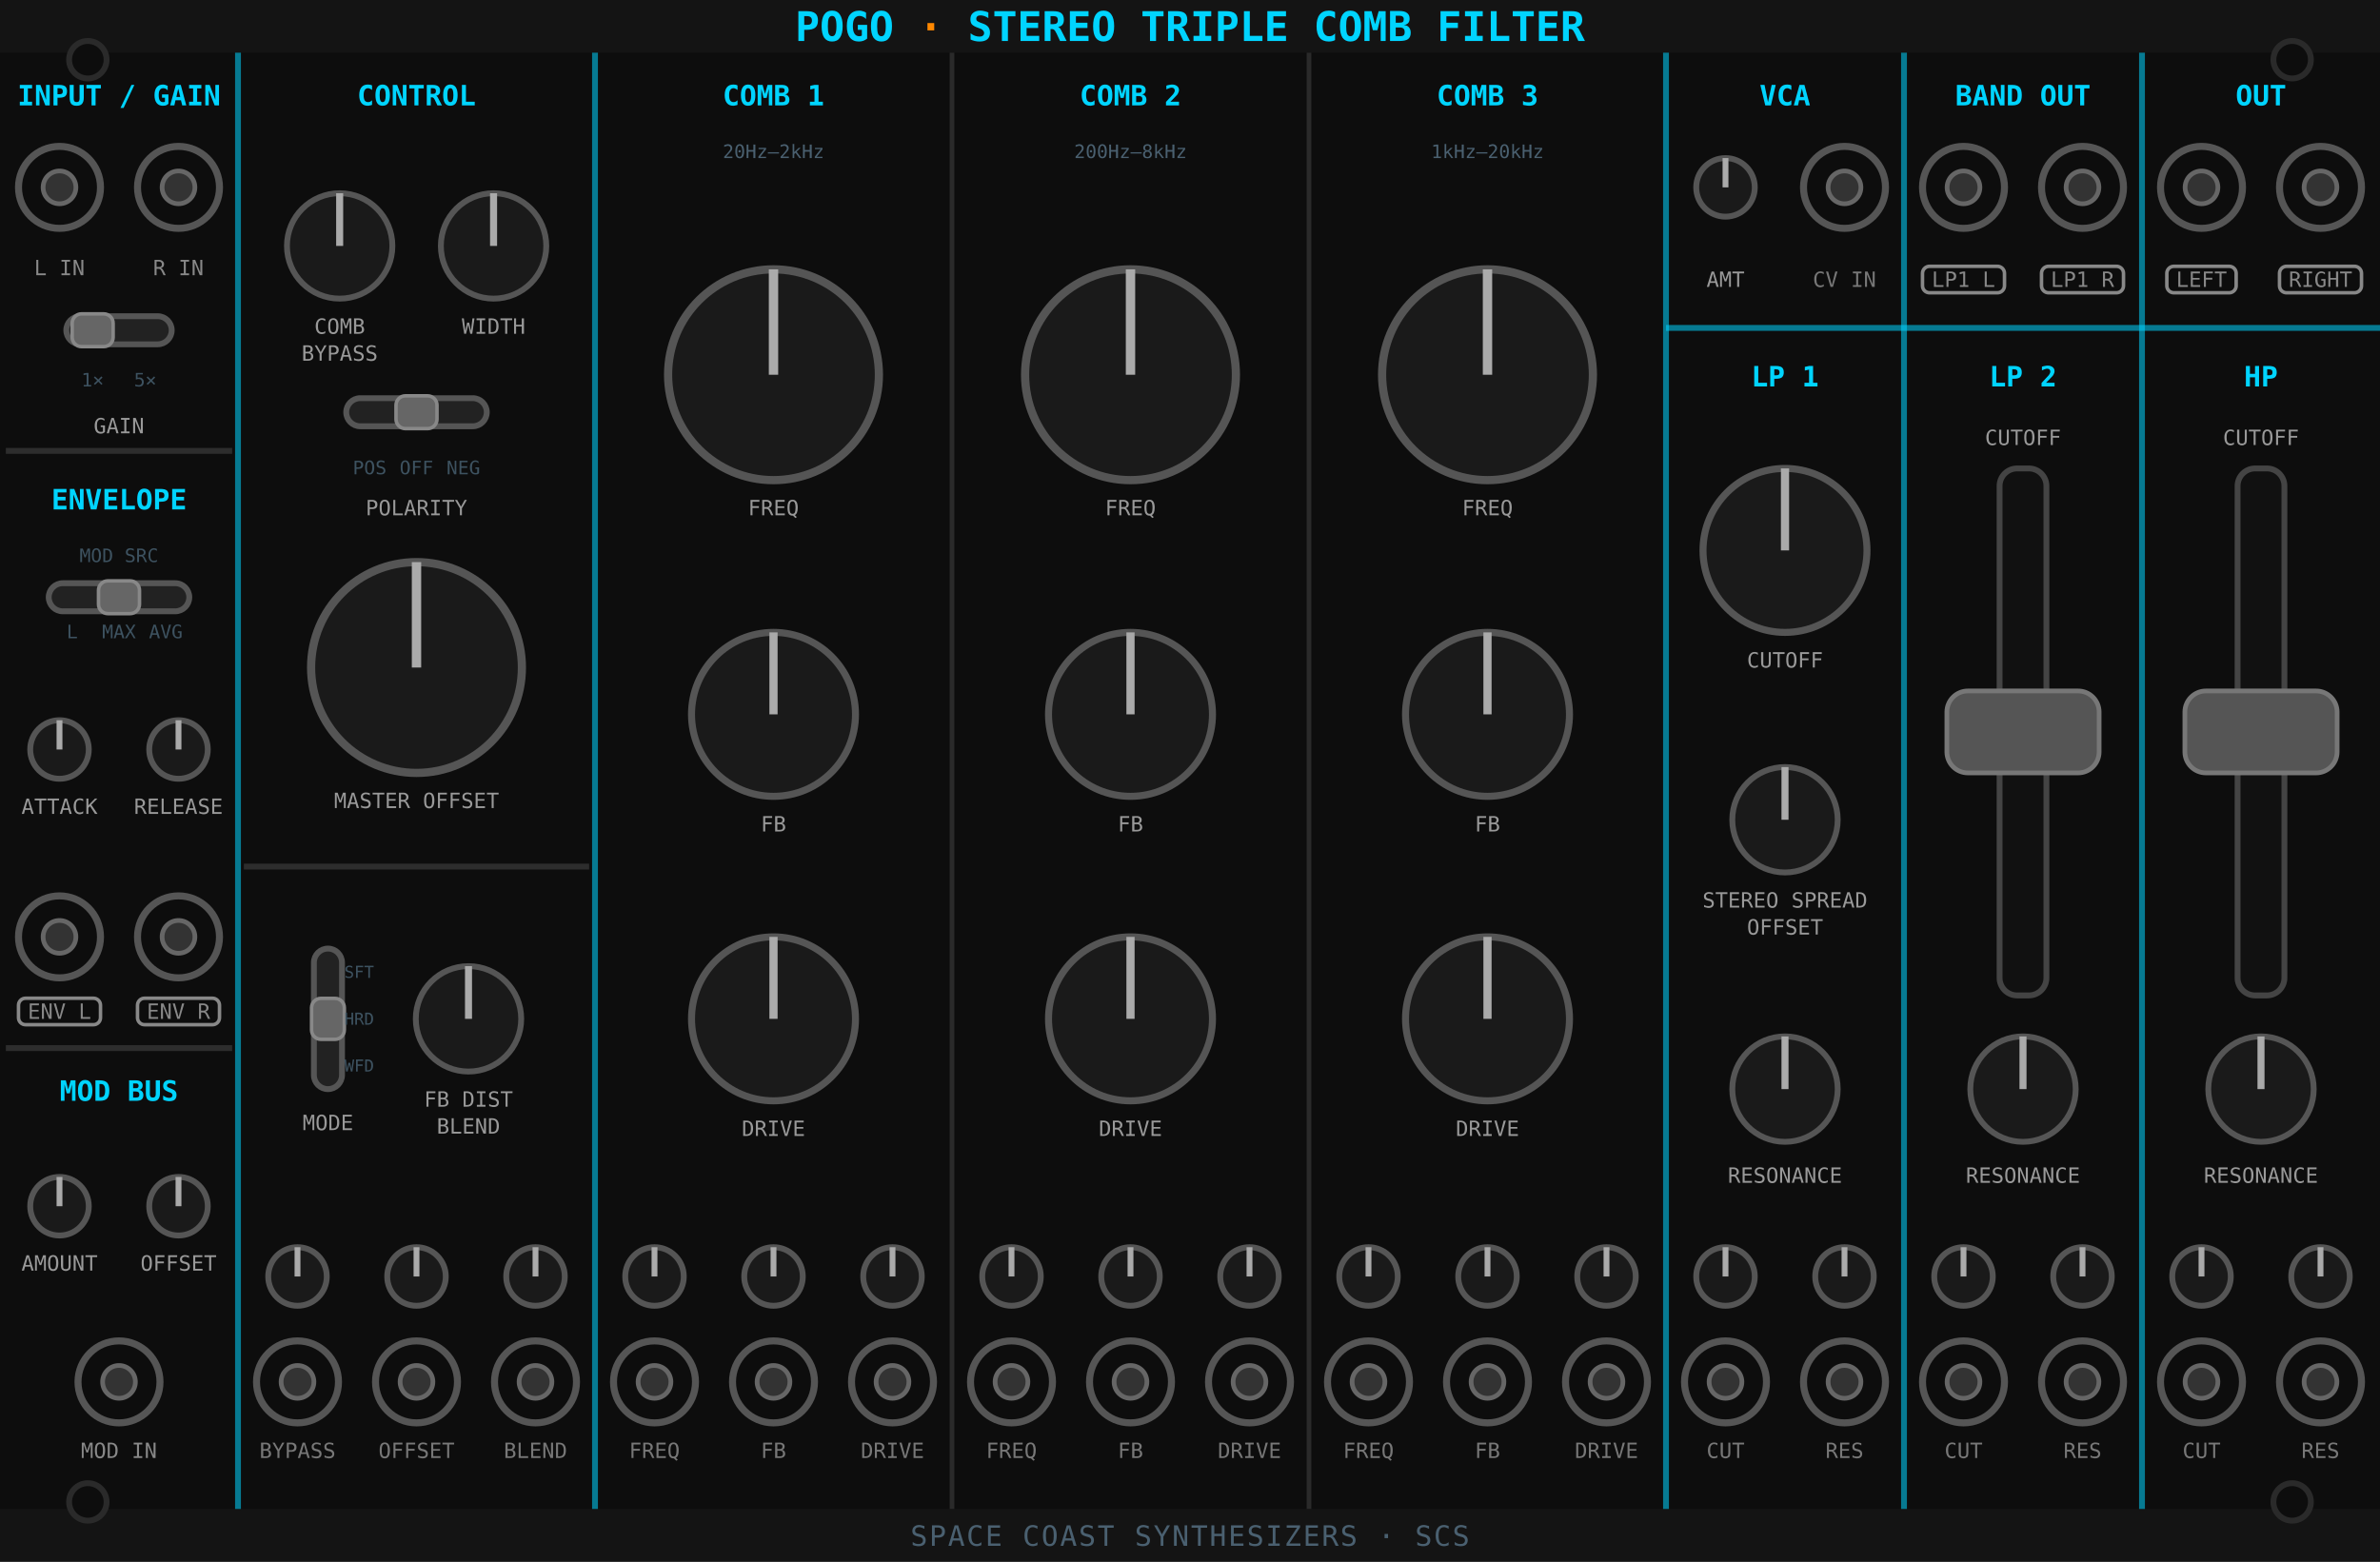
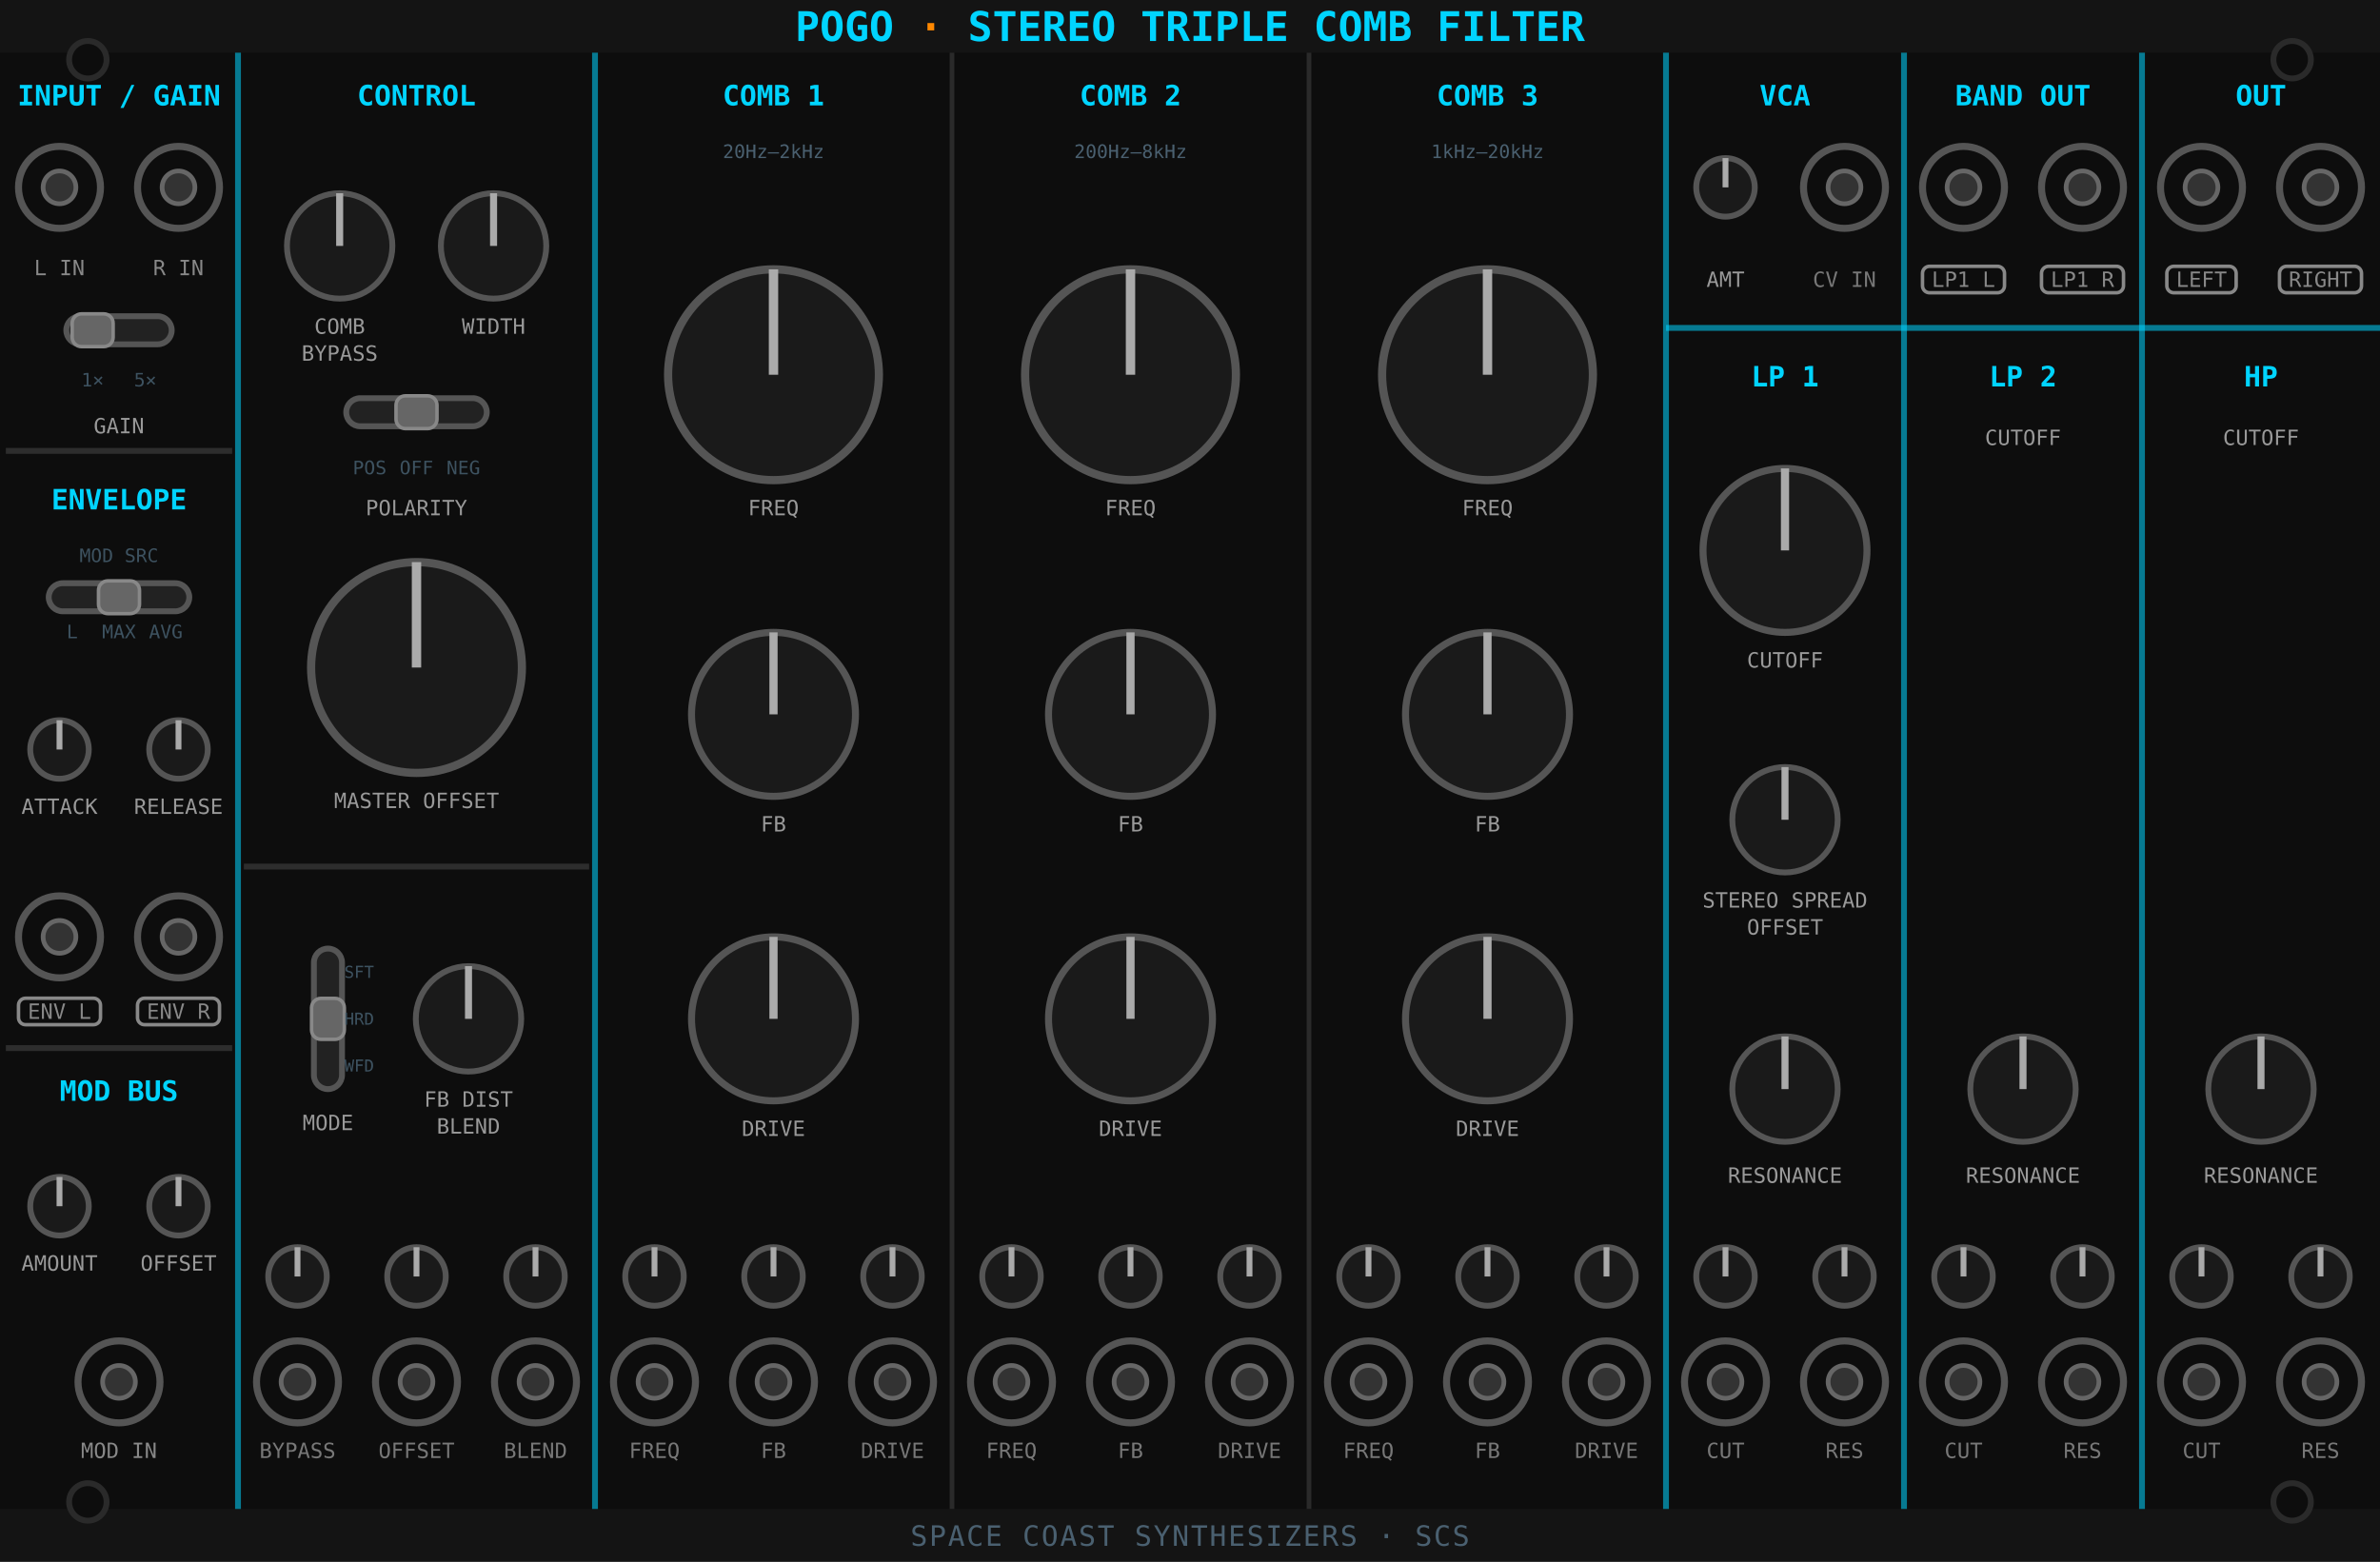
<svg xmlns="http://www.w3.org/2000/svg" width="203.20mm" height="133.35mm" viewBox="0 0 203.20 133.35">
  <rect x="0" y="0" width="203.20" height="133.35" fill="#0d0d0d" />
  <rect x="0" y="0" width="203.20" height="4.5" fill="#141414" />
  <rect x="0" y="128.85" width="203.20" height="4.5" fill="#141414" />
  <circle cx="7.5" cy="5.1" r="1.6" fill="#0d0d0d" stroke="#2a2a2a" stroke-width="0.5" />
  <circle cx="195.70" cy="5.1" r="1.6" fill="#0d0d0d" stroke="#2a2a2a" stroke-width="0.5" />
  <circle cx="7.5" cy="128.25" r="1.6" fill="#0d0d0d" stroke="#2a2a2a" stroke-width="0.5" />
  <circle cx="195.70" cy="128.25" r="1.6" fill="#0d0d0d" stroke="#2a2a2a" stroke-width="0.5" />
  <text x="101.60" y="3.5" fill="#00d4ff" font-family="monospace" font-size="3.5" font-weight="bold" text-anchor="middle">POGO  <tspan fill="#ff8800">·</tspan>  STEREO TRIPLE COMB FILTER</text>
  <text x="101.60" y="132.0" fill="#4a6070" font-family="monospace" font-size="2.4" text-anchor="middle" letter-spacing="0.15">SPACE COAST SYNTHESIZERS  ·  SCS</text>
  <line x1="20.32" y1="4.5" x2="20.32" y2="128.85" stroke="#00d4ff" stroke-width="0.5" opacity="0.55" />
  <line x1="50.80" y1="4.5" x2="50.80" y2="128.85" stroke="#00d4ff" stroke-width="0.5" opacity="0.55" />
  <line x1="142.24" y1="4.5" x2="142.24" y2="128.85" stroke="#00d4ff" stroke-width="0.5" opacity="0.55" />
  <line x1="162.56" y1="4.5" x2="162.56" y2="128.85" stroke="#00d4ff" stroke-width="0.5" opacity="0.55" />
  <line x1="182.88" y1="4.5" x2="182.88" y2="128.85" stroke="#00d4ff" stroke-width="0.5" opacity="0.55" />
  <line x1="81.28" y1="4.5" x2="81.28" y2="128.85" stroke="#2a2a2a" stroke-width="0.4" />
  <line x1="111.76" y1="4.5" x2="111.76" y2="128.85" stroke="#2a2a2a" stroke-width="0.4" />
  <line x1="0.5" y1="38.5" x2="19.82" y2="38.5" stroke="#2d2d2d" stroke-width="0.5" />
  <line x1="0.5" y1="89.5" x2="19.82" y2="89.5" stroke="#2d2d2d" stroke-width="0.5" />
  <line x1="20.82" y1="74" x2="50.30" y2="74" stroke="#2d2d2d" stroke-width="0.5" />
  <line x1="142.24" y1="28" x2="203.20" y2="28" stroke="#00d4ff" stroke-width="0.5" opacity="0.55" />
  <text x="10.16" y="9.0" fill="#00d4ff" font-family="monospace" font-size="2.4" text-anchor="middle" font-weight="bold">INPUT / GAIN</text>
  <text x="10.16" y="43.5" fill="#00d4ff" font-family="monospace" font-size="2.4" text-anchor="middle" font-weight="bold">ENVELOPE</text>
  <text x="10.16" y="94" fill="#00d4ff" font-family="monospace" font-size="2.4" text-anchor="middle" font-weight="bold">MOD BUS</text>
  <text x="35.56" y="9.0" fill="#00d4ff" font-family="monospace" font-size="2.4" text-anchor="middle" font-weight="bold">CONTROL</text>
  <text x="66.04" y="9.0" fill="#00d4ff" font-family="monospace" font-size="2.4" text-anchor="middle" font-weight="bold">COMB 1</text>
  <text x="66.04" y="13.5" fill="#4a6070" font-family="monospace" font-size="1.6" text-anchor="middle">20Hz–2kHz</text>
  <text x="96.52" y="9.0" fill="#00d4ff" font-family="monospace" font-size="2.4" text-anchor="middle" font-weight="bold">COMB 2</text>
  <text x="96.52" y="13.5" fill="#4a6070" font-family="monospace" font-size="1.6" text-anchor="middle">200Hz–8kHz</text>
  <text x="127.00" y="9.0" fill="#00d4ff" font-family="monospace" font-size="2.4" text-anchor="middle" font-weight="bold">COMB 3</text>
  <text x="127.00" y="13.5" fill="#4a6070" font-family="monospace" font-size="1.6" text-anchor="middle">1kHz–20kHz</text>
  <text x="152.40" y="9.0" fill="#00d4ff" font-family="monospace" font-size="2.4" text-anchor="middle" font-weight="bold">VCA</text>
  <text x="152.40" y="33" fill="#00d4ff" font-family="monospace" font-size="2.4" text-anchor="middle" font-weight="bold">LP 1</text>
  <text x="172.72" y="9.0" fill="#00d4ff" font-family="monospace" font-size="2.4" text-anchor="middle" font-weight="bold">BAND OUT</text>
  <text x="193.04" y="9.0" fill="#00d4ff" font-family="monospace" font-size="2.4" text-anchor="middle" font-weight="bold">OUT</text>
  <text x="172.72" y="33" fill="#00d4ff" font-family="monospace" font-size="2.4" text-anchor="middle" font-weight="bold">LP 2</text>
  <text x="193.04" y="33" fill="#00d4ff" font-family="monospace" font-size="2.4" text-anchor="middle" font-weight="bold">HP</text>
  <circle cx="5.08" cy="103" r="2.5" fill="#1a1a1a" stroke="#555" stroke-width="0.5" />
  <line x1="5.08" y1="103" x2="5.08" y2="100.5" stroke="#aaa" stroke-width="0.5" />
  <text x="5.08" y="108.5" fill="#999" font-family="monospace" font-size="1.8" text-anchor="middle">AMOUNT</text>
  <circle cx="15.24" cy="103" r="2.5" fill="#1a1a1a" stroke="#555" stroke-width="0.5" />
  <line x1="15.24" y1="103" x2="15.24" y2="100.5" stroke="#aaa" stroke-width="0.5" />
  <text x="15.24" y="108.5" fill="#999" font-family="monospace" font-size="1.8" text-anchor="middle">OFFSET</text>
  <circle cx="10.16" cy="118" r="3.5" fill="none" stroke="#555" stroke-width="0.6" />
  <circle cx="10.16" cy="118" r="1.4" fill="#333" stroke="#666" stroke-width="0.4" />
  <text x="10.16" y="124.5" fill="#888" font-family="monospace" font-size="1.8" text-anchor="middle">MOD IN</text>
  <circle cx="5.08" cy="16" r="3.5" fill="none" stroke="#555" stroke-width="0.6" />
  <circle cx="5.08" cy="16" r="1.4" fill="#333" stroke="#666" stroke-width="0.4" />
  <text x="5.08" y="23.5" fill="#888" font-family="monospace" font-size="1.8" text-anchor="middle">L IN</text>
  <circle cx="15.24" cy="16" r="3.5" fill="none" stroke="#555" stroke-width="0.6" />
  <circle cx="15.24" cy="16" r="1.4" fill="#333" stroke="#666" stroke-width="0.4" />
  <text x="15.24" y="23.5" fill="#888" font-family="monospace" font-size="1.8" text-anchor="middle">R IN</text>
  <rect x="5.66" y="27" width="9" height="2.4" rx="1.2" fill="#222" stroke="#555" stroke-width="0.5" />
  <rect x="6.16" y="26.8" width="3.5" height="2.8" rx="0.8" fill="#666" stroke="#888" stroke-width="0.3" />
  <text x="7.91" y="33" fill="#3d5260" font-family="monospace" font-size="1.6" text-anchor="middle">1×</text>
  <text x="12.41" y="33" fill="#3d5260" font-family="monospace" font-size="1.6" text-anchor="middle">5×</text>
  <text x="10.16" y="37" fill="#999" font-family="monospace" font-size="1.8" text-anchor="middle">GAIN</text>
  <text x="10.16" y="48" fill="#3d5260" font-family="monospace" font-size="1.6" text-anchor="middle">MOD SRC</text>
  <rect x="4.16" y="49.8" width="12" height="2.4" rx="1.2" fill="#222" stroke="#555" stroke-width="0.5" />
  <rect x="8.41" y="49.6" width="3.5" height="2.8" rx="0.8" fill="#666" stroke="#888" stroke-width="0.3" />
  <text x="6.16" y="54.5" fill="#3d5260" font-family="monospace" font-size="1.6" text-anchor="middle">L</text>
  <text x="10.16" y="54.5" fill="#3d5260" font-family="monospace" font-size="1.6" text-anchor="middle">MAX</text>
  <text x="14.16" y="54.5" fill="#3d5260" font-family="monospace" font-size="1.6" text-anchor="middle">AVG</text>
  <circle cx="5.08" cy="64" r="2.5" fill="#1a1a1a" stroke="#555" stroke-width="0.5" />
  <line x1="5.08" y1="64" x2="5.08" y2="61.5" stroke="#aaa" stroke-width="0.5" />
  <text x="5.08" y="69.5" fill="#999" font-family="monospace" font-size="1.8" text-anchor="middle">ATTACK</text>
  <circle cx="15.24" cy="64" r="2.5" fill="#1a1a1a" stroke="#555" stroke-width="0.5" />
  <line x1="15.24" y1="64" x2="15.24" y2="61.5" stroke="#aaa" stroke-width="0.5" />
  <text x="15.24" y="69.5" fill="#999" font-family="monospace" font-size="1.8" text-anchor="middle">RELEASE</text>
  <circle cx="5.08" cy="80" r="3.5" fill="none" stroke="#555" stroke-width="0.6" />
  <circle cx="5.08" cy="80" r="1.4" fill="#333" stroke="#666" stroke-width="0.4" />
  <rect x="1.58" y="85.24" width="7.0" height="2.26" rx="0.6" fill="none" stroke="#888" stroke-width="0.3" />
  <text x="5.08" y="87" fill="#888" font-family="monospace" font-size="1.8" text-anchor="middle">ENV L</text>
  <circle cx="15.24" cy="80" r="3.5" fill="none" stroke="#555" stroke-width="0.6" />
  <circle cx="15.24" cy="80" r="1.4" fill="#333" stroke="#666" stroke-width="0.4" />
  <rect x="11.74" y="85.24" width="7.0" height="2.26" rx="0.6" fill="none" stroke="#888" stroke-width="0.3" />
  <text x="15.24" y="87" fill="#888" font-family="monospace" font-size="1.8" text-anchor="middle">ENV R</text>
  <circle cx="147.32" cy="16" r="2.5" fill="#1a1a1a" stroke="#555" stroke-width="0.5" />
  <line x1="147.32" y1="16" x2="147.32" y2="13.5" stroke="#aaa" stroke-width="0.5" />
  <text x="147.32" y="24.5" fill="#999" font-family="monospace" font-size="1.8" text-anchor="middle">AMT</text>
  <circle cx="157.48" cy="16" r="3.5" fill="none" stroke="#555" stroke-width="0.6" />
  <circle cx="157.48" cy="16" r="1.4" fill="#333" stroke="#666" stroke-width="0.4" />
  <text x="157.48" y="24.5" fill="#777" font-family="monospace" font-size="1.8" text-anchor="middle">CV IN</text>
  <circle cx="152.40" cy="47" r="7" fill="#1a1a1a" stroke="#555" stroke-width="0.6" />
  <line x1="152.40" y1="47" x2="152.40" y2="40" stroke="#aaa" stroke-width="0.7" />
  <text x="152.40" y="57" fill="#999" font-family="monospace" font-size="1.8" text-anchor="middle">CUTOFF</text>
  <circle cx="152.40" cy="70" r="4.5" fill="#1a1a1a" stroke="#555" stroke-width="0.5" />
  <line x1="152.40" y1="70" x2="152.40" y2="65.5" stroke="#aaa" stroke-width="0.6" />
  <text x="152.40" y="77.5" fill="#999" font-family="monospace" font-size="1.8" text-anchor="middle">STEREO SPREAD</text>
  <text x="152.40" y="79.8" fill="#999" font-family="monospace" font-size="1.8" text-anchor="middle">OFFSET</text>
  <circle cx="152.40" cy="93" r="4.5" fill="#1a1a1a" stroke="#555" stroke-width="0.5" />
  <line x1="152.40" y1="93" x2="152.40" y2="88.5" stroke="#aaa" stroke-width="0.6" />
  <text x="152.40" y="101" fill="#999" font-family="monospace" font-size="1.8" text-anchor="middle">RESONANCE</text>
  <circle cx="147.32" cy="109" r="2.5" fill="#1a1a1a" stroke="#555" stroke-width="0.5" />
  <line x1="147.32" y1="109" x2="147.32" y2="106.5" stroke="#aaa" stroke-width="0.5" />
  <circle cx="157.48" cy="109" r="2.5" fill="#1a1a1a" stroke="#555" stroke-width="0.5" />
  <line x1="157.48" y1="109" x2="157.48" y2="106.5" stroke="#aaa" stroke-width="0.5" />
  <circle cx="147.32" cy="118" r="3.5" fill="none" stroke="#555" stroke-width="0.6" />
  <circle cx="147.32" cy="118" r="1.4" fill="#333" stroke="#666" stroke-width="0.4" />
  <text x="147.32" y="124.5" fill="#777" font-family="monospace" font-size="1.8" text-anchor="middle">CUT</text>
  <circle cx="157.48" cy="118" r="3.5" fill="none" stroke="#555" stroke-width="0.6" />
  <circle cx="157.48" cy="118" r="1.4" fill="#333" stroke="#666" stroke-width="0.4" />
  <text x="157.48" y="124.5" fill="#777" font-family="monospace" font-size="1.8" text-anchor="middle">RES</text>
  <circle cx="167.64" cy="16" r="3.5" fill="none" stroke="#555" stroke-width="0.6" />
  <circle cx="167.64" cy="16" r="1.4" fill="#333" stroke="#666" stroke-width="0.4" />
  <rect x="164.14" y="22.74" width="7.0" height="2.26" rx="0.6" fill="none" stroke="#888" stroke-width="0.3" />
  <text x="167.64" y="24.5" fill="#888" font-family="monospace" font-size="1.8" text-anchor="middle">LP1 L</text>
  <circle cx="177.80" cy="16" r="3.5" fill="none" stroke="#555" stroke-width="0.6" />
  <circle cx="177.80" cy="16" r="1.4" fill="#333" stroke="#666" stroke-width="0.4" />
  <rect x="174.30" y="22.74" width="7.0" height="2.26" rx="0.6" fill="none" stroke="#888" stroke-width="0.3" />
  <text x="177.80" y="24.5" fill="#888" font-family="monospace" font-size="1.8" text-anchor="middle">LP1 R</text>
  <text x="172.72" y="38" fill="#999" font-family="monospace" font-size="1.8" text-anchor="middle">CUTOFF</text>
-   <rect x="170.72" y="40" width="4" height="45" rx="1.5" fill="#111" stroke="#444" stroke-width="0.5" />
-   <rect x="166.22" y="59" width="13" height="7" rx="1.8" fill="#555" stroke="#777" stroke-width="0.4" />
  <circle cx="172.72" cy="93" r="4.5" fill="#1a1a1a" stroke="#555" stroke-width="0.5" />
  <line x1="172.72" y1="93" x2="172.72" y2="88.5" stroke="#aaa" stroke-width="0.6" />
  <text x="172.72" y="101" fill="#999" font-family="monospace" font-size="1.8" text-anchor="middle">RESONANCE</text>
  <circle cx="167.64" cy="109" r="2.5" fill="#1a1a1a" stroke="#555" stroke-width="0.5" />
  <line x1="167.64" y1="109" x2="167.64" y2="106.5" stroke="#aaa" stroke-width="0.5" />
  <circle cx="177.80" cy="109" r="2.5" fill="#1a1a1a" stroke="#555" stroke-width="0.5" />
  <line x1="177.80" y1="109" x2="177.80" y2="106.5" stroke="#aaa" stroke-width="0.5" />
  <circle cx="167.64" cy="118" r="3.5" fill="none" stroke="#555" stroke-width="0.6" />
  <circle cx="167.64" cy="118" r="1.4" fill="#333" stroke="#666" stroke-width="0.4" />
  <text x="167.64" y="124.5" fill="#777" font-family="monospace" font-size="1.8" text-anchor="middle">CUT</text>
  <circle cx="177.80" cy="118" r="3.5" fill="none" stroke="#555" stroke-width="0.6" />
  <circle cx="177.80" cy="118" r="1.4" fill="#333" stroke="#666" stroke-width="0.4" />
  <text x="177.80" y="124.5" fill="#777" font-family="monospace" font-size="1.8" text-anchor="middle">RES</text>
  <circle cx="187.96" cy="16" r="3.5" fill="none" stroke="#555" stroke-width="0.6" />
  <circle cx="187.96" cy="16" r="1.4" fill="#333" stroke="#666" stroke-width="0.4" />
  <rect x="185.00" y="22.74" width="5.92" height="2.26" rx="0.6" fill="none" stroke="#888" stroke-width="0.3" />
  <text x="187.96" y="24.5" fill="#888" font-family="monospace" font-size="1.8" text-anchor="middle">LEFT</text>
  <circle cx="198.12" cy="16" r="3.5" fill="none" stroke="#555" stroke-width="0.6" />
  <circle cx="198.12" cy="16" r="1.4" fill="#333" stroke="#666" stroke-width="0.4" />
  <rect x="194.62" y="22.74" width="7.0" height="2.26" rx="0.6" fill="none" stroke="#888" stroke-width="0.3" />
  <text x="198.12" y="24.5" fill="#888" font-family="monospace" font-size="1.8" text-anchor="middle">RIGHT</text>
  <text x="193.04" y="38" fill="#999" font-family="monospace" font-size="1.8" text-anchor="middle">CUTOFF</text>
-   <rect x="191.04" y="40" width="4" height="45" rx="1.5" fill="#111" stroke="#444" stroke-width="0.5" />
-   <rect x="186.54" y="59" width="13" height="7" rx="1.8" fill="#555" stroke="#777" stroke-width="0.4" />
  <circle cx="193.04" cy="93" r="4.5" fill="#1a1a1a" stroke="#555" stroke-width="0.5" />
  <line x1="193.04" y1="93" x2="193.04" y2="88.5" stroke="#aaa" stroke-width="0.6" />
  <text x="193.04" y="101" fill="#999" font-family="monospace" font-size="1.8" text-anchor="middle">RESONANCE</text>
  <circle cx="187.96" cy="109" r="2.5" fill="#1a1a1a" stroke="#555" stroke-width="0.5" />
  <line x1="187.96" y1="109" x2="187.96" y2="106.5" stroke="#aaa" stroke-width="0.5" />
  <circle cx="198.12" cy="109" r="2.5" fill="#1a1a1a" stroke="#555" stroke-width="0.5" />
  <line x1="198.12" y1="109" x2="198.12" y2="106.5" stroke="#aaa" stroke-width="0.5" />
  <circle cx="187.96" cy="118" r="3.5" fill="none" stroke="#555" stroke-width="0.6" />
  <circle cx="187.96" cy="118" r="1.4" fill="#333" stroke="#666" stroke-width="0.4" />
  <text x="187.96" y="124.5" fill="#777" font-family="monospace" font-size="1.8" text-anchor="middle">CUT</text>
  <circle cx="198.12" cy="118" r="3.5" fill="none" stroke="#555" stroke-width="0.6" />
  <circle cx="198.12" cy="118" r="1.4" fill="#333" stroke="#666" stroke-width="0.4" />
  <text x="198.12" y="124.5" fill="#777" font-family="monospace" font-size="1.8" text-anchor="middle">RES</text>
  <circle cx="66.04" cy="32" r="9" fill="#1a1a1a" stroke="#555" stroke-width="0.7" />
  <line x1="66.04" y1="32" x2="66.04" y2="23" stroke="#aaa" stroke-width="0.8" />
  <text x="66.04" y="44" fill="#999" font-family="monospace" font-size="1.8" text-anchor="middle">FREQ</text>
  <circle cx="66.04" cy="61" r="7" fill="#1a1a1a" stroke="#555" stroke-width="0.6" />
  <line x1="66.04" y1="61" x2="66.04" y2="54" stroke="#aaa" stroke-width="0.7" />
  <text x="66.04" y="71" fill="#999" font-family="monospace" font-size="1.8" text-anchor="middle">FB</text>
  <circle cx="66.04" cy="87" r="7" fill="#1a1a1a" stroke="#555" stroke-width="0.6" />
  <line x1="66.04" y1="87" x2="66.04" y2="80" stroke="#aaa" stroke-width="0.7" />
  <text x="66.04" y="97" fill="#999" font-family="monospace" font-size="1.8" text-anchor="middle">DRIVE</text>
  <circle cx="55.88" cy="109" r="2.5" fill="#1a1a1a" stroke="#555" stroke-width="0.5" />
  <line x1="55.88" y1="109" x2="55.88" y2="106.5" stroke="#aaa" stroke-width="0.5" />
  <circle cx="66.04" cy="109" r="2.5" fill="#1a1a1a" stroke="#555" stroke-width="0.5" />
  <line x1="66.04" y1="109" x2="66.04" y2="106.5" stroke="#aaa" stroke-width="0.5" />
  <circle cx="76.20" cy="109" r="2.5" fill="#1a1a1a" stroke="#555" stroke-width="0.5" />
  <line x1="76.20" y1="109" x2="76.20" y2="106.5" stroke="#aaa" stroke-width="0.5" />
  <circle cx="55.88" cy="118" r="3.5" fill="none" stroke="#555" stroke-width="0.6" />
  <circle cx="55.88" cy="118" r="1.4" fill="#333" stroke="#666" stroke-width="0.4" />
  <text x="55.88" y="124.5" fill="#777" font-family="monospace" font-size="1.8" text-anchor="middle">FREQ</text>
  <circle cx="66.04" cy="118" r="3.5" fill="none" stroke="#555" stroke-width="0.6" />
  <circle cx="66.04" cy="118" r="1.4" fill="#333" stroke="#666" stroke-width="0.4" />
  <text x="66.04" y="124.5" fill="#777" font-family="monospace" font-size="1.8" text-anchor="middle">FB</text>
  <circle cx="76.20" cy="118" r="3.5" fill="none" stroke="#555" stroke-width="0.6" />
  <circle cx="76.20" cy="118" r="1.4" fill="#333" stroke="#666" stroke-width="0.4" />
  <text x="76.20" y="124.5" fill="#777" font-family="monospace" font-size="1.8" text-anchor="middle">DRIVE</text>
  <circle cx="96.52" cy="32" r="9" fill="#1a1a1a" stroke="#555" stroke-width="0.7" />
  <line x1="96.52" y1="32" x2="96.52" y2="23" stroke="#aaa" stroke-width="0.8" />
  <text x="96.52" y="44" fill="#999" font-family="monospace" font-size="1.8" text-anchor="middle">FREQ</text>
  <circle cx="96.52" cy="61" r="7" fill="#1a1a1a" stroke="#555" stroke-width="0.6" />
  <line x1="96.52" y1="61" x2="96.52" y2="54" stroke="#aaa" stroke-width="0.7" />
  <text x="96.52" y="71" fill="#999" font-family="monospace" font-size="1.8" text-anchor="middle">FB</text>
  <circle cx="96.52" cy="87" r="7" fill="#1a1a1a" stroke="#555" stroke-width="0.6" />
  <line x1="96.52" y1="87" x2="96.52" y2="80" stroke="#aaa" stroke-width="0.7" />
  <text x="96.52" y="97" fill="#999" font-family="monospace" font-size="1.8" text-anchor="middle">DRIVE</text>
  <circle cx="86.36" cy="109" r="2.5" fill="#1a1a1a" stroke="#555" stroke-width="0.5" />
  <line x1="86.36" y1="109" x2="86.36" y2="106.5" stroke="#aaa" stroke-width="0.5" />
  <circle cx="96.52" cy="109" r="2.5" fill="#1a1a1a" stroke="#555" stroke-width="0.5" />
  <line x1="96.52" y1="109" x2="96.52" y2="106.5" stroke="#aaa" stroke-width="0.5" />
  <circle cx="106.68" cy="109" r="2.5" fill="#1a1a1a" stroke="#555" stroke-width="0.5" />
  <line x1="106.68" y1="109" x2="106.68" y2="106.5" stroke="#aaa" stroke-width="0.5" />
  <circle cx="86.36" cy="118" r="3.5" fill="none" stroke="#555" stroke-width="0.6" />
  <circle cx="86.36" cy="118" r="1.4" fill="#333" stroke="#666" stroke-width="0.4" />
  <text x="86.36" y="124.5" fill="#777" font-family="monospace" font-size="1.8" text-anchor="middle">FREQ</text>
  <circle cx="96.52" cy="118" r="3.5" fill="none" stroke="#555" stroke-width="0.6" />
  <circle cx="96.52" cy="118" r="1.4" fill="#333" stroke="#666" stroke-width="0.4" />
  <text x="96.52" y="124.5" fill="#777" font-family="monospace" font-size="1.8" text-anchor="middle">FB</text>
  <circle cx="106.68" cy="118" r="3.5" fill="none" stroke="#555" stroke-width="0.6" />
  <circle cx="106.68" cy="118" r="1.4" fill="#333" stroke="#666" stroke-width="0.4" />
  <text x="106.68" y="124.5" fill="#777" font-family="monospace" font-size="1.8" text-anchor="middle">DRIVE</text>
  <circle cx="127.00" cy="32" r="9" fill="#1a1a1a" stroke="#555" stroke-width="0.7" />
  <line x1="127.00" y1="32" x2="127.00" y2="23" stroke="#aaa" stroke-width="0.8" />
  <text x="127.00" y="44" fill="#999" font-family="monospace" font-size="1.8" text-anchor="middle">FREQ</text>
  <circle cx="127.00" cy="61" r="7" fill="#1a1a1a" stroke="#555" stroke-width="0.6" />
  <line x1="127.00" y1="61" x2="127.00" y2="54" stroke="#aaa" stroke-width="0.7" />
  <text x="127.00" y="71" fill="#999" font-family="monospace" font-size="1.8" text-anchor="middle">FB</text>
  <circle cx="127.00" cy="87" r="7" fill="#1a1a1a" stroke="#555" stroke-width="0.6" />
  <line x1="127.00" y1="87" x2="127.00" y2="80" stroke="#aaa" stroke-width="0.7" />
  <text x="127.00" y="97" fill="#999" font-family="monospace" font-size="1.8" text-anchor="middle">DRIVE</text>
  <circle cx="116.84" cy="109" r="2.5" fill="#1a1a1a" stroke="#555" stroke-width="0.5" />
  <line x1="116.84" y1="109" x2="116.84" y2="106.5" stroke="#aaa" stroke-width="0.5" />
  <circle cx="127.00" cy="109" r="2.5" fill="#1a1a1a" stroke="#555" stroke-width="0.5" />
  <line x1="127.00" y1="109" x2="127.00" y2="106.5" stroke="#aaa" stroke-width="0.5" />
  <circle cx="137.16" cy="109" r="2.5" fill="#1a1a1a" stroke="#555" stroke-width="0.5" />
  <line x1="137.16" y1="109" x2="137.16" y2="106.5" stroke="#aaa" stroke-width="0.5" />
  <circle cx="116.84" cy="118" r="3.5" fill="none" stroke="#555" stroke-width="0.6" />
  <circle cx="116.84" cy="118" r="1.4" fill="#333" stroke="#666" stroke-width="0.4" />
  <text x="116.84" y="124.5" fill="#777" font-family="monospace" font-size="1.8" text-anchor="middle">FREQ</text>
  <circle cx="127.00" cy="118" r="3.5" fill="none" stroke="#555" stroke-width="0.6" />
  <circle cx="127.00" cy="118" r="1.4" fill="#333" stroke="#666" stroke-width="0.4" />
  <text x="127.00" y="124.5" fill="#777" font-family="monospace" font-size="1.8" text-anchor="middle">FB</text>
  <circle cx="137.16" cy="118" r="3.5" fill="none" stroke="#555" stroke-width="0.6" />
  <circle cx="137.16" cy="118" r="1.4" fill="#333" stroke="#666" stroke-width="0.4" />
  <text x="137.16" y="124.5" fill="#777" font-family="monospace" font-size="1.8" text-anchor="middle">DRIVE</text>
  <circle cx="29.0" cy="21" r="4.5" fill="#1a1a1a" stroke="#555" stroke-width="0.5" />
  <line x1="29.0" y1="21" x2="29.0" y2="16.5" stroke="#aaa" stroke-width="0.6" />
  <text x="29.0" y="28.5" fill="#999" font-family="monospace" font-size="1.8" text-anchor="middle">COMB</text>
  <text x="29.0" y="30.8" fill="#999" font-family="monospace" font-size="1.8" text-anchor="middle">BYPASS</text>
  <circle cx="42.14" cy="21" r="4.5" fill="#1a1a1a" stroke="#555" stroke-width="0.5" />
  <line x1="42.14" y1="21" x2="42.14" y2="16.5" stroke="#aaa" stroke-width="0.6" />
  <text x="42.14" y="28.5" fill="#999" font-family="monospace" font-size="1.8" text-anchor="middle">WIDTH</text>
  <rect x="29.56" y="34" width="12" height="2.4" rx="1.2" fill="#222" stroke="#555" stroke-width="0.5" />
  <rect x="33.81" y="33.8" width="3.5" height="2.8" rx="0.8" fill="#666" stroke="#888" stroke-width="0.3" />
  <text x="31.56" y="40.5" fill="#3d5260" font-family="monospace" font-size="1.6" text-anchor="middle">POS</text>
  <text x="35.56" y="40.5" fill="#3d5260" font-family="monospace" font-size="1.6" text-anchor="middle">OFF</text>
  <text x="39.56" y="40.5" fill="#3d5260" font-family="monospace" font-size="1.6" text-anchor="middle">NEG</text>
  <text x="35.56" y="44" fill="#999" font-family="monospace" font-size="1.8" text-anchor="middle">POLARITY</text>
  <circle cx="35.56" cy="57" r="9" fill="#1a1a1a" stroke="#555" stroke-width="0.7" />
  <line x1="35.56" y1="57" x2="35.56" y2="48" stroke="#aaa" stroke-width="0.8" />
  <text x="35.56" y="69" fill="#999" font-family="monospace" font-size="1.8" text-anchor="middle">MASTER OFFSET</text>
  <rect x="26.8" y="81" width="2.4" height="12" rx="1.2" fill="#222" stroke="#555" stroke-width="0.5" />
  <rect x="26.6" y="85.25" width="2.8" height="3.5" rx="0.8" fill="#666" stroke="#888" stroke-width="0.3" />
  <text x="29.4" y="83.5" fill="#3d5260" font-family="monospace" font-size="1.4" text-anchor="start">SFT</text>
  <text x="29.4" y="87.5" fill="#3d5260" font-family="monospace" font-size="1.4" text-anchor="start">HRD</text>
  <text x="29.4" y="91.5" fill="#3d5260" font-family="monospace" font-size="1.4" text-anchor="start">WFD</text>
  <text x="28" y="96.5" fill="#999" font-family="monospace" font-size="1.8" text-anchor="middle">MODE</text>
  <circle cx="40" cy="87" r="4.5" fill="#1a1a1a" stroke="#555" stroke-width="0.5" />
  <line x1="40" y1="87" x2="40" y2="82.5" stroke="#aaa" stroke-width="0.6" />
  <text x="40" y="94.5" fill="#999" font-family="monospace" font-size="1.8" text-anchor="middle">FB DIST</text>
  <text x="40" y="96.8" fill="#999" font-family="monospace" font-size="1.8" text-anchor="middle">BLEND</text>
  <circle cx="25.40" cy="109" r="2.5" fill="#1a1a1a" stroke="#555" stroke-width="0.5" />
  <line x1="25.40" y1="109" x2="25.40" y2="106.5" stroke="#aaa" stroke-width="0.5" />
  <circle cx="35.56" cy="109" r="2.5" fill="#1a1a1a" stroke="#555" stroke-width="0.5" />
  <line x1="35.56" y1="109" x2="35.56" y2="106.5" stroke="#aaa" stroke-width="0.5" />
  <circle cx="45.72" cy="109" r="2.5" fill="#1a1a1a" stroke="#555" stroke-width="0.5" />
  <line x1="45.72" y1="109" x2="45.72" y2="106.5" stroke="#aaa" stroke-width="0.5" />
  <circle cx="25.40" cy="118" r="3.5" fill="none" stroke="#555" stroke-width="0.6" />
  <circle cx="25.40" cy="118" r="1.4" fill="#333" stroke="#666" stroke-width="0.4" />
  <text x="25.40" y="124.5" fill="#777" font-family="monospace" font-size="1.8" text-anchor="middle">BYPASS</text>
  <circle cx="35.56" cy="118" r="3.5" fill="none" stroke="#555" stroke-width="0.6" />
  <circle cx="35.56" cy="118" r="1.4" fill="#333" stroke="#666" stroke-width="0.4" />
  <text x="35.56" y="124.5" fill="#777" font-family="monospace" font-size="1.8" text-anchor="middle">OFFSET</text>
  <circle cx="45.72" cy="118" r="3.5" fill="none" stroke="#555" stroke-width="0.6" />
  <circle cx="45.72" cy="118" r="1.4" fill="#333" stroke="#666" stroke-width="0.4" />
  <text x="45.72" y="124.5" fill="#777" font-family="monospace" font-size="1.8" text-anchor="middle">BLEND</text>
</svg>
